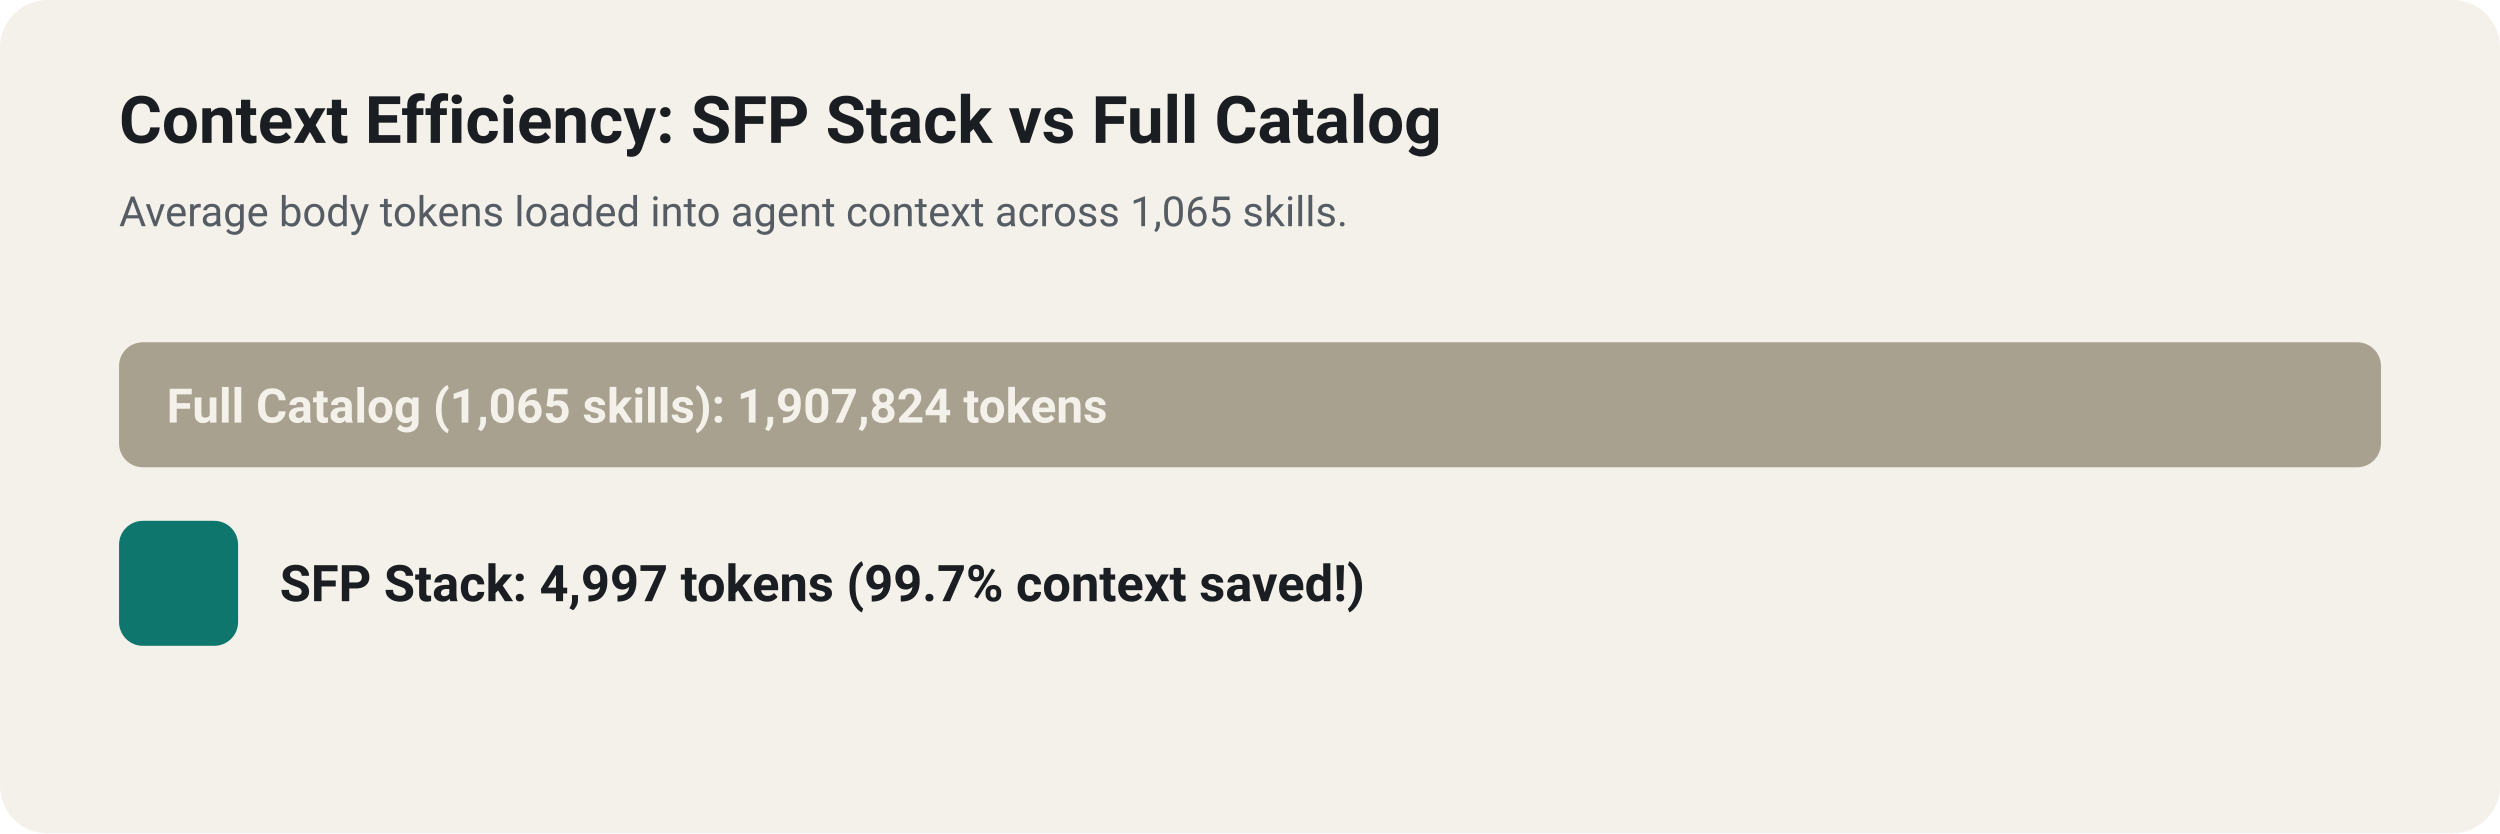
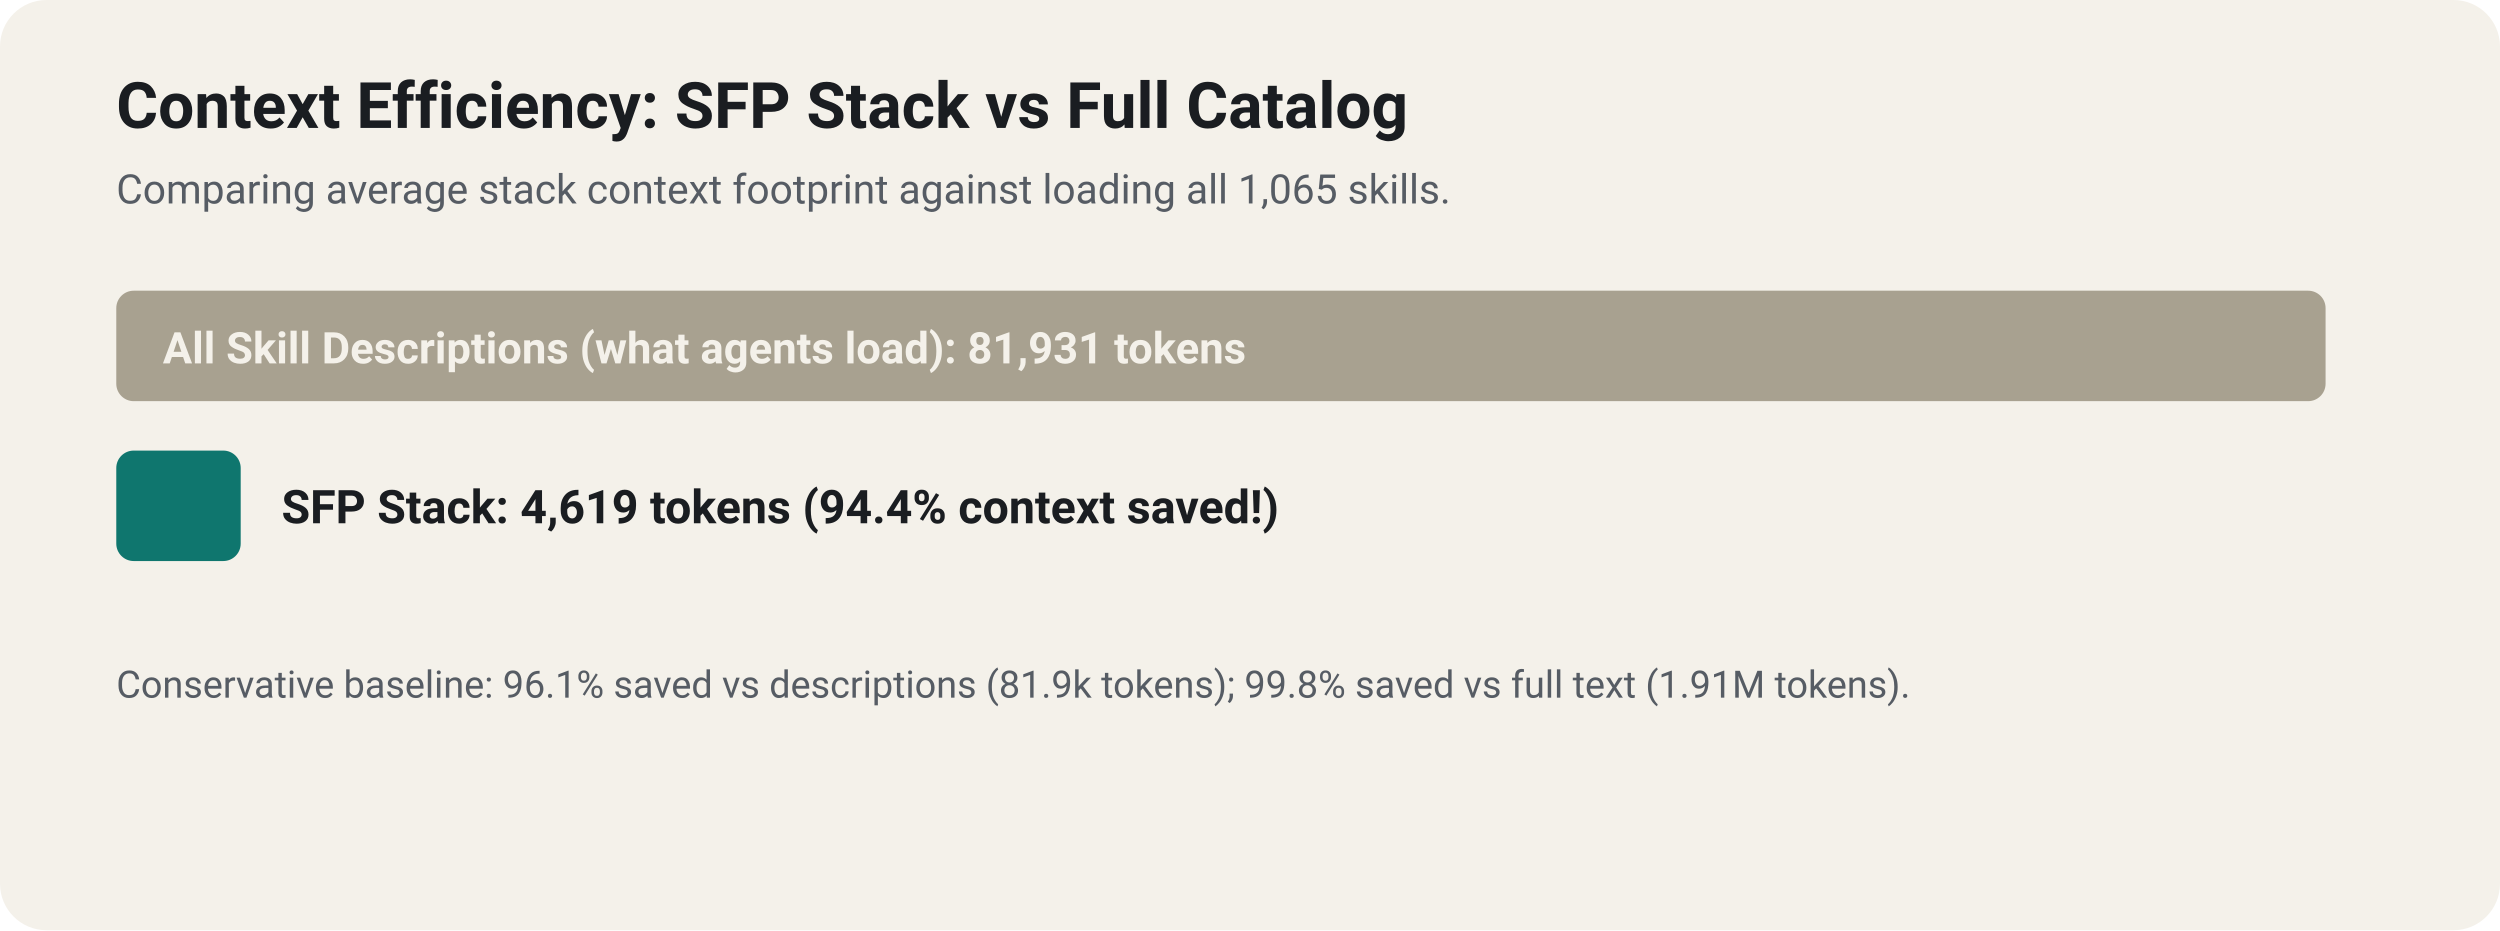
- <svg xmlns="http://www.w3.org/2000/svg" width="840" height="280" viewBox="0 0 840 280" role="img" aria-labelledby="t d">
-   <rect width="840" height="280" rx="16" fill="#f4f1ea" />
-   <text x="40" y="48" font-family="ui-sans-serif, system-ui, -apple-system, 'Segoe UI', Roboto, 'Helvetica Neue', Arial, sans-serif" font-size="22" font-weight="700" fill="#1a1d21">Context Efficiency: SFP Stack vs Full Catalog</text>
-   <text x="40" y="76" font-family="ui-sans-serif, system-ui, -apple-system, 'Segoe UI', Roboto, 'Helvetica Neue', Arial, sans-serif" font-size="14" fill="#565c64">Average body tokens loaded into agent context across 1,065 skills.</text>
-   <rect x="40" y="115" width="760" height="42" rx="8" fill="#a8a190" />
-   <text x="56" y="142" font-family="ui-sans-serif, system-ui, -apple-system, 'Segoe UI', Roboto, 'Helvetica Neue', Arial, sans-serif" font-size="16" font-weight="600" fill="#f4f1ea">Full Catalog (1,065 skills): 1,907,824 tokens</text>
-   <rect x="40" y="175" width="40.0" height="42" rx="8" fill="#0f766e" />
-   <text x="94" y="202" font-family="ui-sans-serif, system-ui, -apple-system, 'Segoe UI', Roboto, 'Helvetica Neue', Arial, sans-serif" font-size="17" font-weight="700" fill="#1a1d21">SFP Stack: 4,997 tokens (99.7% context saved!)</text>
+ <svg xmlns="http://www.w3.org/2000/svg" width="860" height="320" viewBox="0 0 860 320" role="img" aria-labelledby="t d">
+   <rect width="860" height="320" rx="16" fill="#f4f1ea" />
+   <text x="40" y="44" font-family="ui-sans-serif, system-ui, -apple-system, 'Segoe UI', Roboto, 'Helvetica Neue', Arial, sans-serif" font-size="22" font-weight="700" fill="#1a1d21">Context Efficiency: SFP Stack vs Full Catalog</text>
+   <text x="40" y="70" font-family="ui-sans-serif, system-ui, -apple-system, 'Segoe UI', Roboto, 'Helvetica Neue', Arial, sans-serif" font-size="14" fill="#565c64">Comparing average stack context footprint against loading all 1,065 skills.</text>
+   <rect x="40" y="100" width="760" height="38" rx="6" fill="#a8a190" />
+   <text x="56" y="125" font-family="ui-sans-serif, system-ui, -apple-system, 'Segoe UI', Roboto, 'Helvetica Neue', Arial, sans-serif" font-size="15" font-weight="600" fill="#f4f1ea">All Skill Descriptions (what agents load): 81,931 tokens</text>
+   <rect x="40" y="155" width="42.8" height="38" rx="6" fill="#0f766e" />
+   <text x="96.846" y="180" font-family="ui-sans-serif, system-ui, -apple-system, 'Segoe UI', Roboto, 'Helvetica Neue', Arial, sans-serif" font-size="16" font-weight="700" fill="#1a1d21">SFP Stack: 4,619 tokens (94.4% context saved!)</text>
+   <text x="40" y="240" font-family="ui-sans-serif, system-ui, -apple-system, 'Segoe UI', Roboto, 'Helvetica Neue', Arial, sans-serif" font-size="13" fill="#565c64">Conservative baseline: 96.1% saved vs descriptions (81.9k tokens); 99.8% saved vs full text (1.91M tokens).</text>
</svg>
